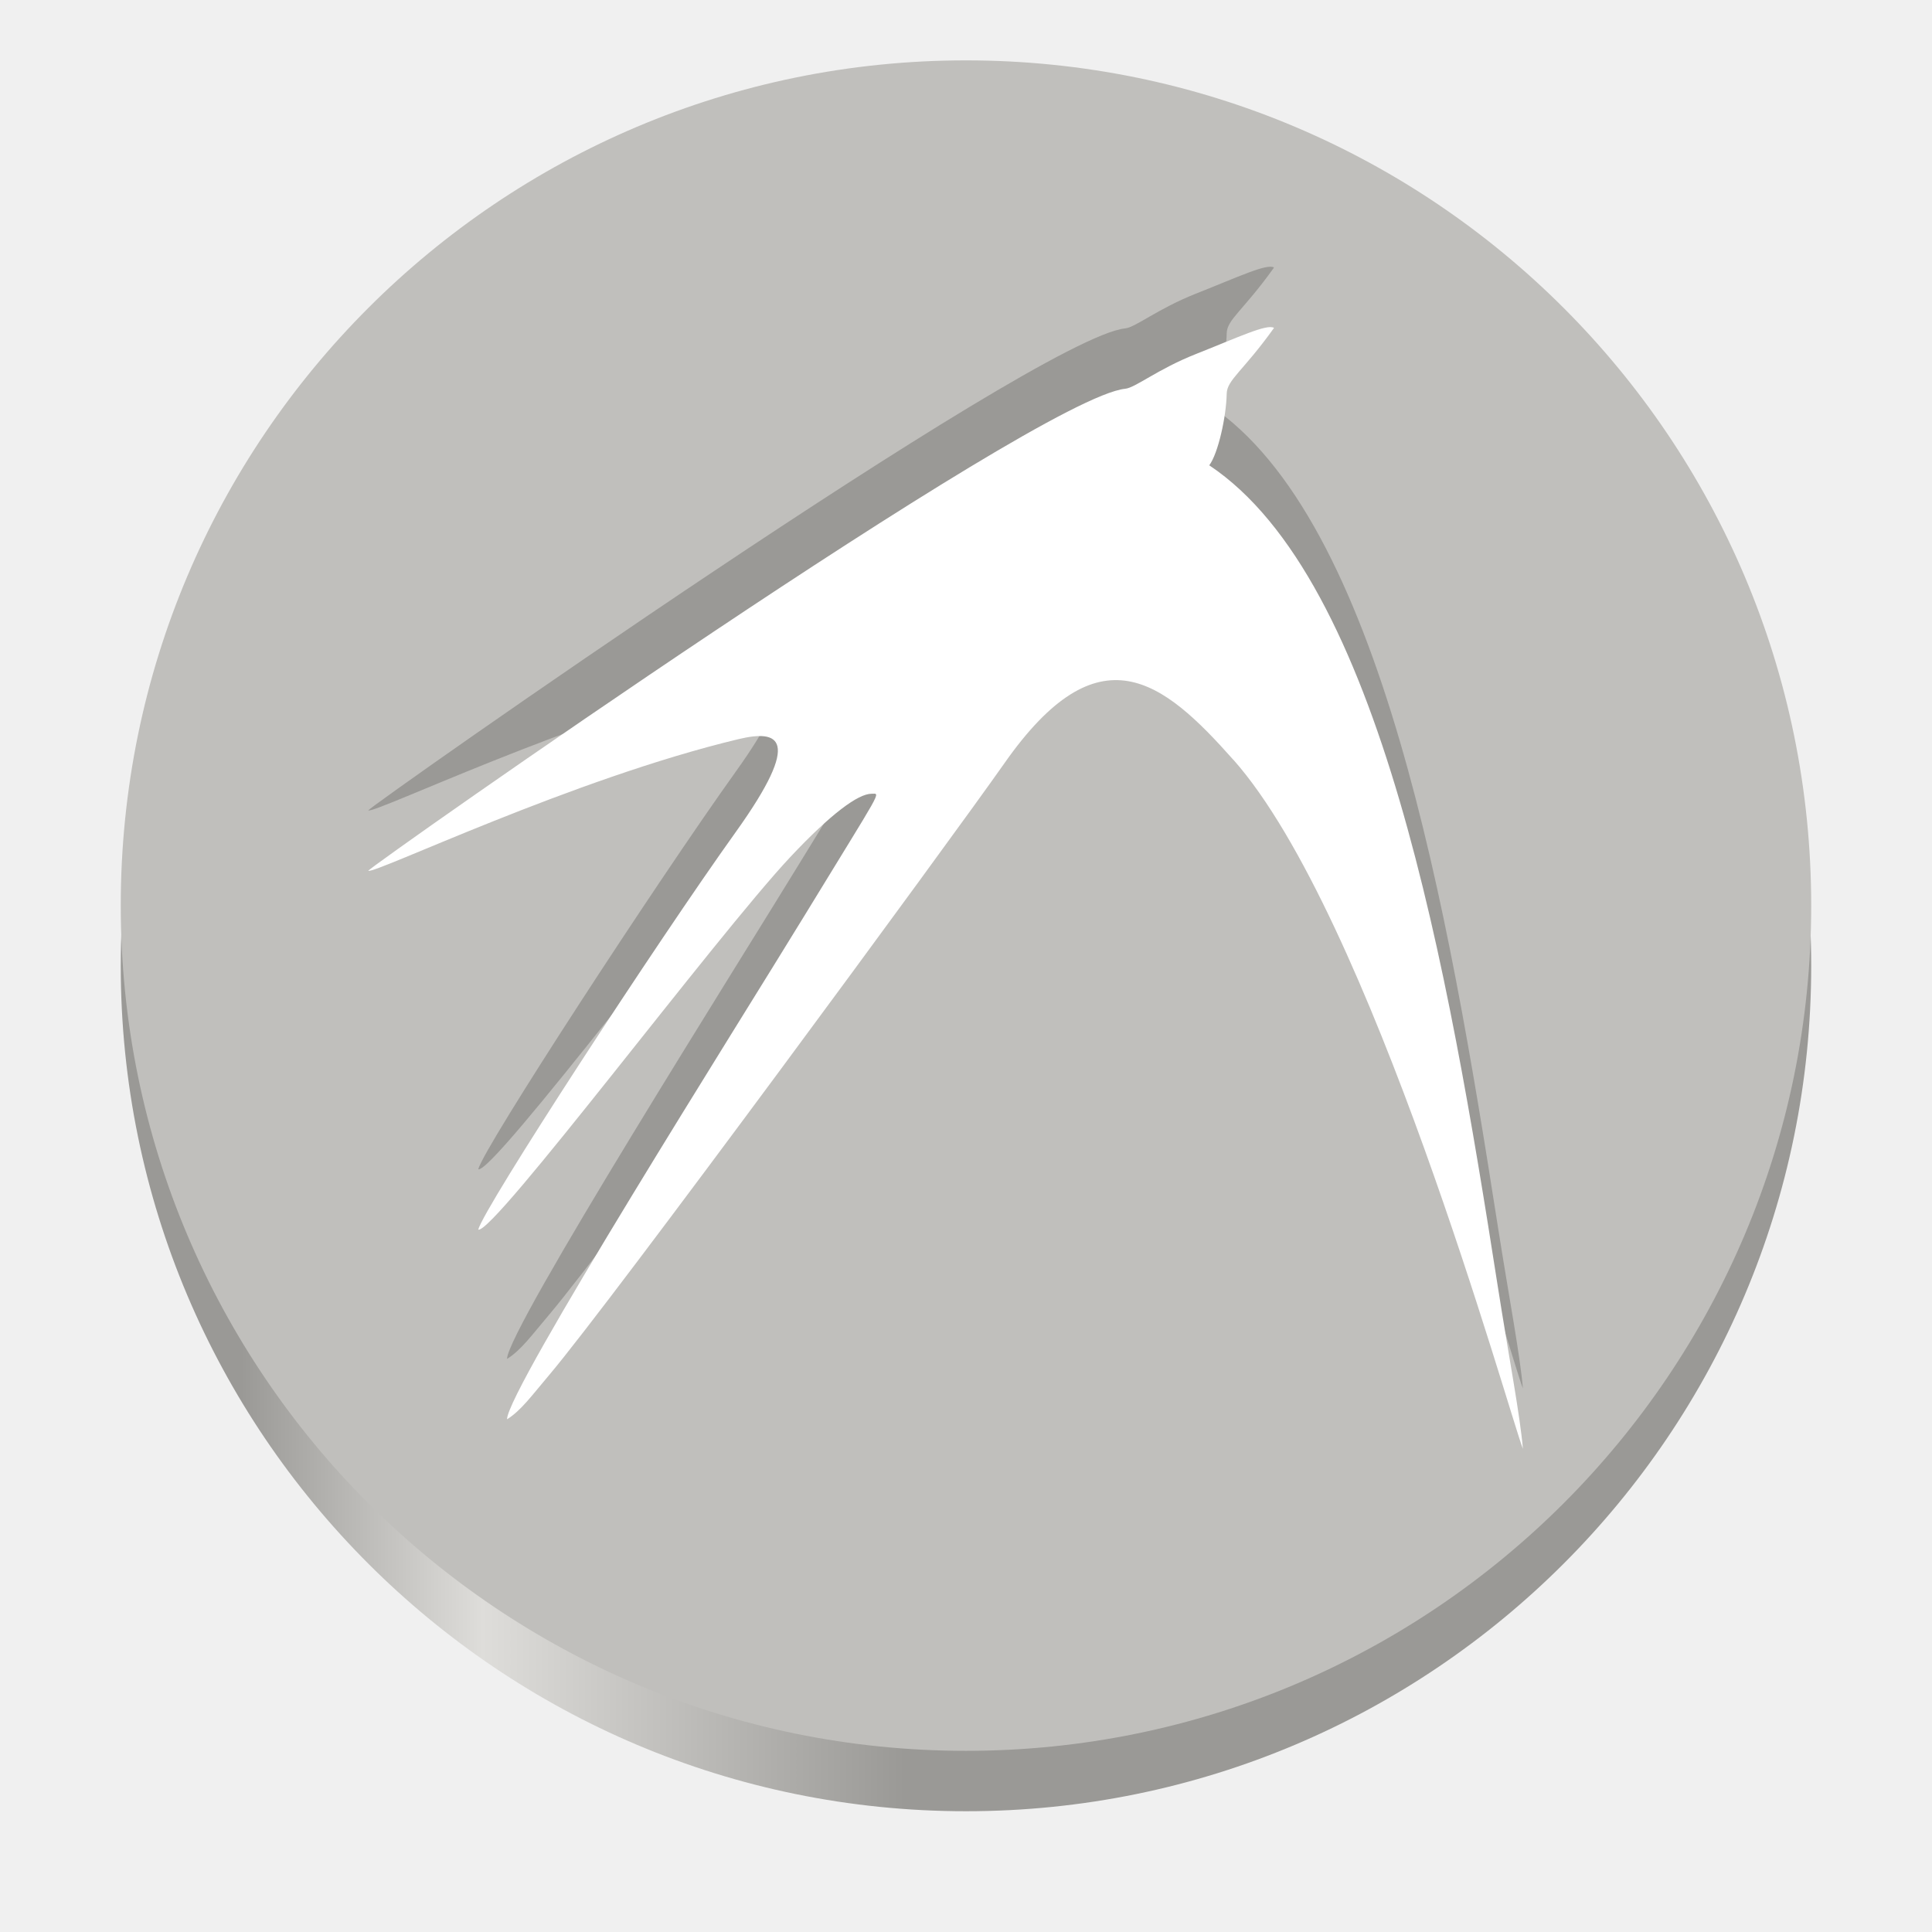
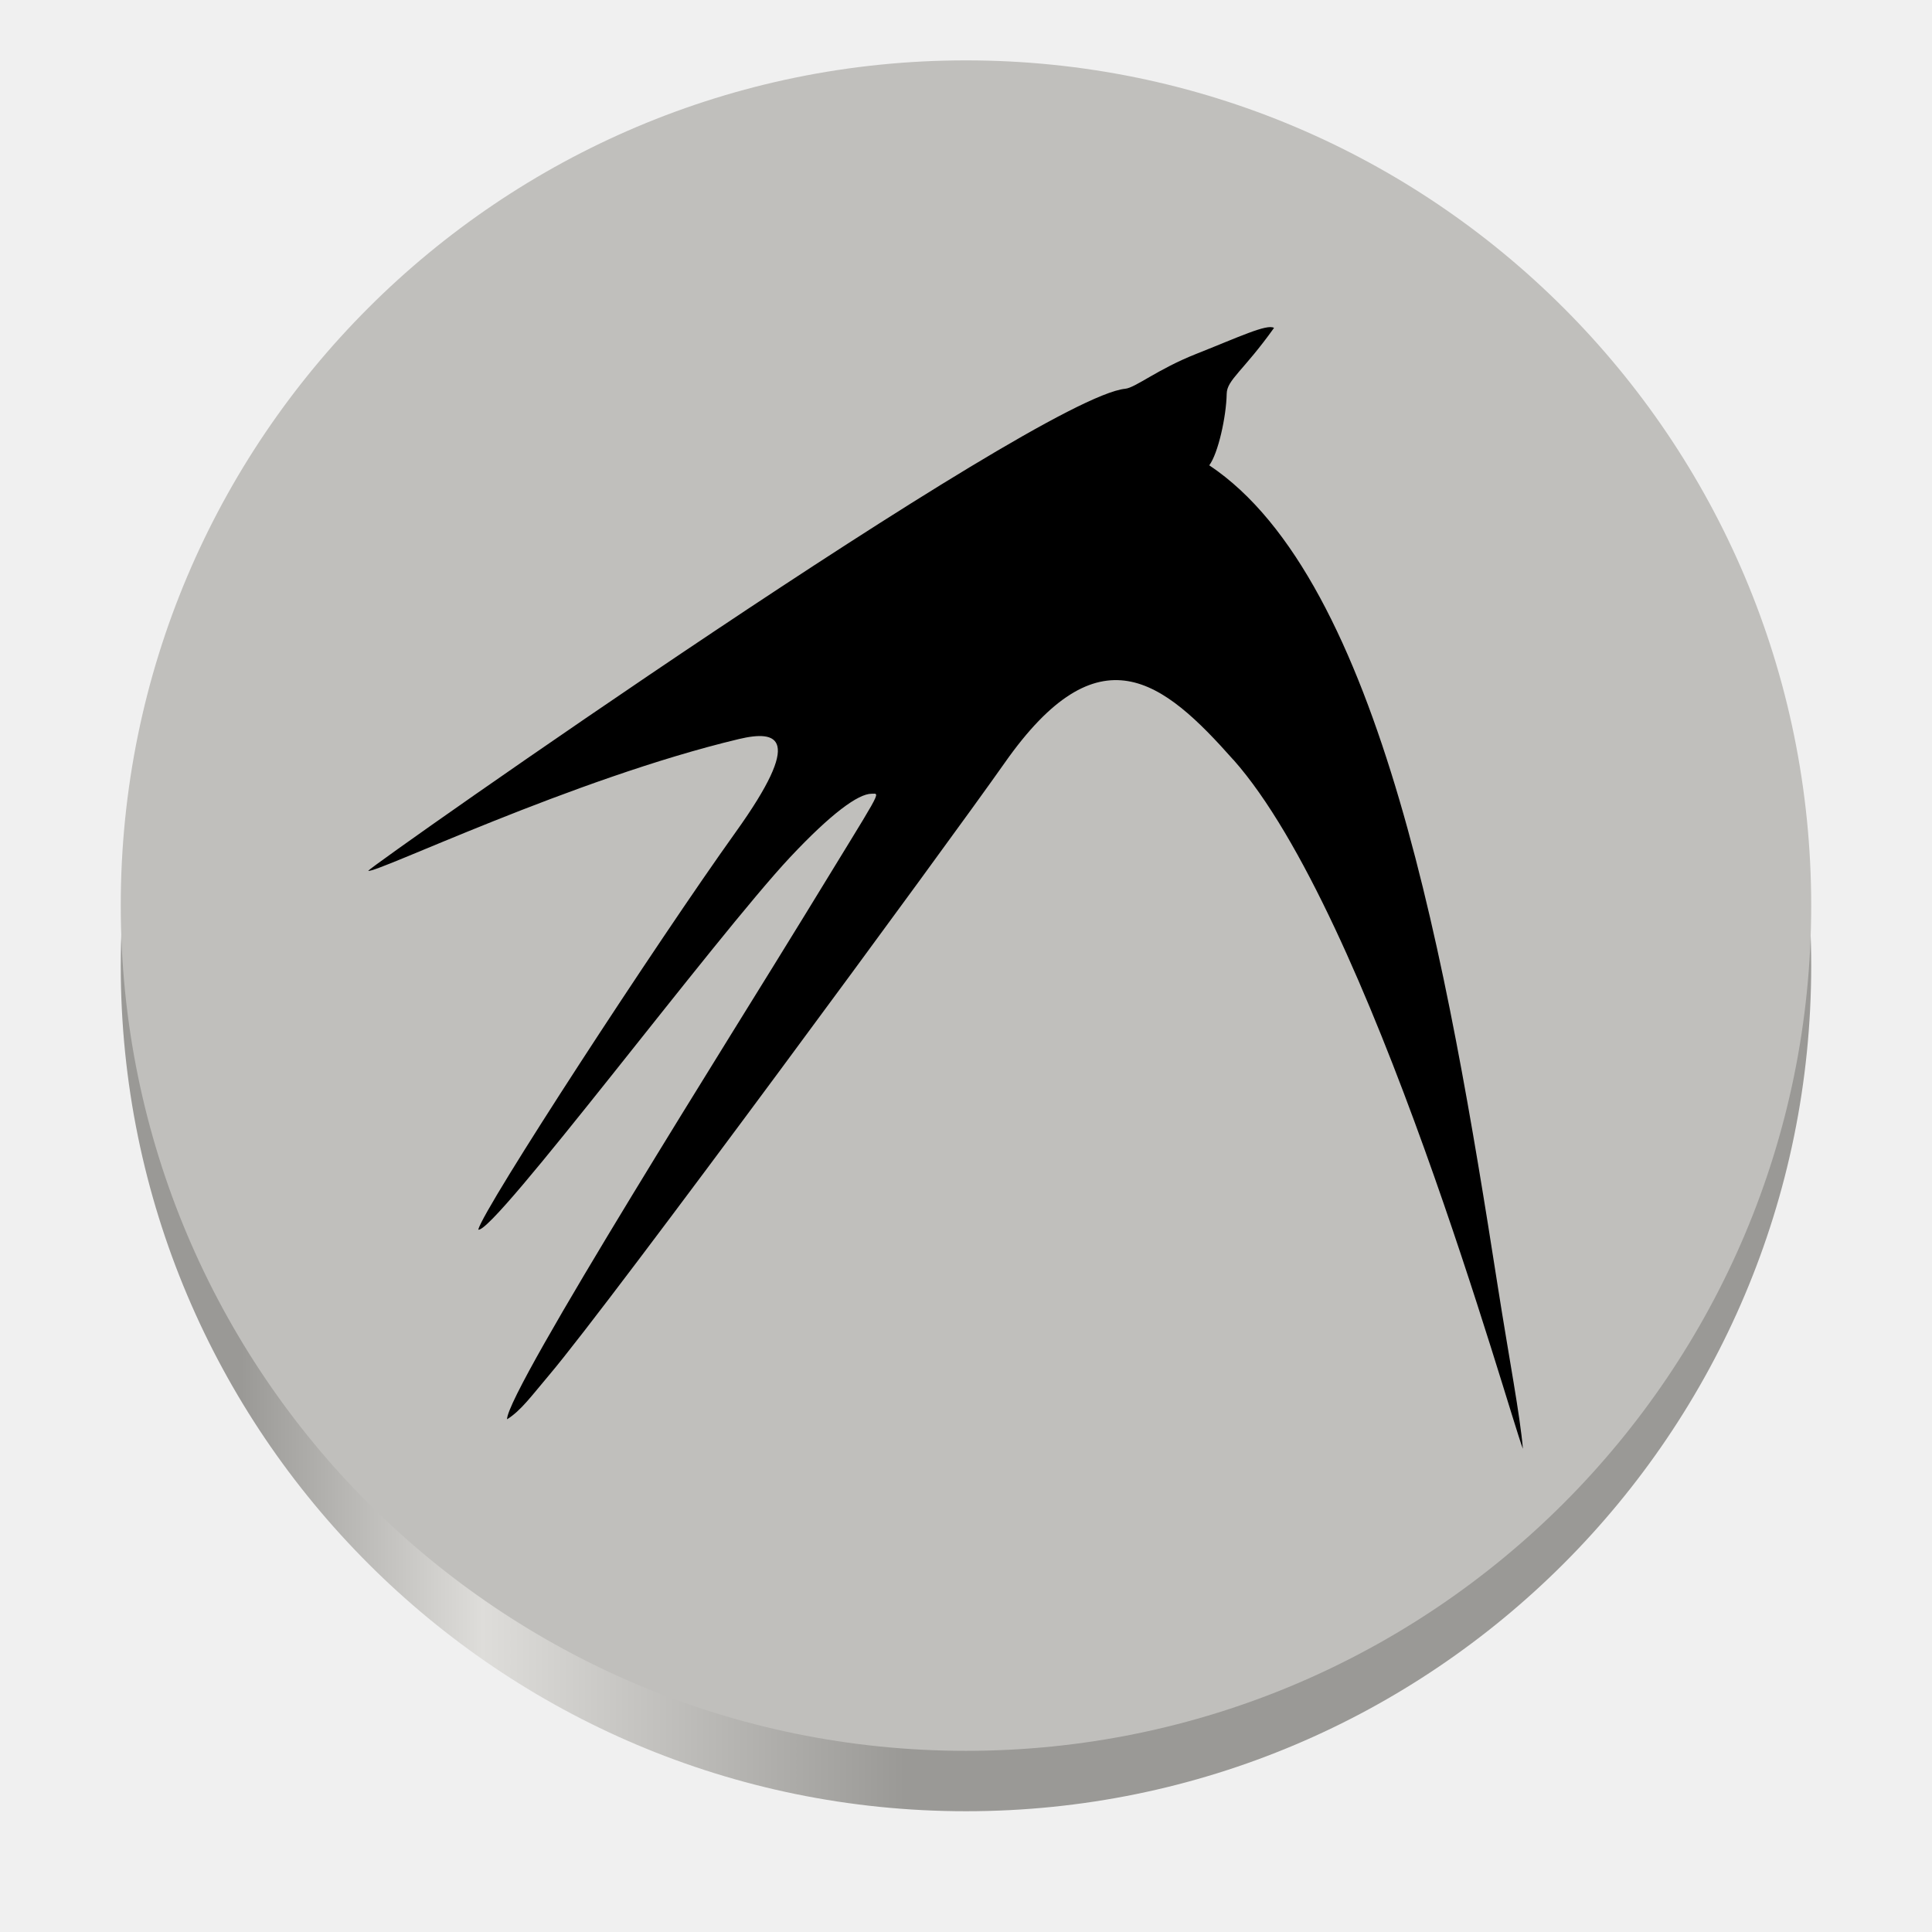
- <svg xmlns="http://www.w3.org/2000/svg" version="1.0" viewBox="0 0 32 32">
-   <defs>
+ <svg xmlns="http://www.w3.org/2000/svg" version="1.0" viewBox="0 0 32 32" id="svg27">
+   <defs id="defs15">
    <linearGradient id="a" x1="-50.45" x2="-50.45" y1="-.041" y2="-22.041" gradientUnits="userSpaceOnUse">
-       <stop stop-color="#9a9996" offset="0" />
-       <stop stop-color="#9a9996" offset=".071" />
-       <stop stop-color="#deddda" offset=".214" />
-       <stop stop-color="#9a9996" offset=".464" />
-       <stop stop-color="#9a9996" offset="1" />
+       <stop stop-color="#9a9996" offset="0" id="stop4" />
+       <stop stop-color="#9a9996" offset=".071" id="stop6" />
+       <stop stop-color="#deddda" offset=".214" id="stop8" />
+       <stop stop-color="#9a9996" offset=".464" id="stop10" />
+       <stop stop-color="#9a9996" offset="1" id="stop12" />
    </linearGradient>
  </defs>
-   <g transform="matrix(1.2727 0 0 1.2727 1.9478 -34.208)" stroke-width=".55">
-     <rect transform="matrix(0,-1,-1,0,0,0)" x="-50.45" y="-22.041" width="22" height="22" rx="11" ry="11" fill="url(#a)" />
-     <rect transform="matrix(0,-1,-1,0,0,0)" x="-49.664" y="-22.041" width="22" height="22" rx="11" ry="11" fill="#c0bfbc" />
+   <g transform="matrix(1.2727 0 0 1.2727 1.9478 -34.208)" stroke-width=".55" id="g21">
+     <rect transform="matrix(0,-1,-1,0,0,0)" x="-50.45" y="-22.041" width="22" height="22" rx="11" ry="11" fill="url(#a)" id="rect17" />
+     <rect transform="matrix(0,-1,-1,0,0,0)" x="-49.664" y="-22.041" width="22" height="22" rx="11" ry="11" fill="#c0bfbc" id="rect19" />
  </g>
-   <path d="m20.431 11.588c-1.172-1.323-2.229-2.178-3.792 0.05-0.931 1.326-6.515 8.923-7.54 10.133-0.298 0.352-0.472 0.596-0.701 0.737 3.6e-4 -0.481 3.857-6.589 4.937-8.359 1.297-2.126 1.255-2.002 1.1-2.002-0.22 9.5e-4 -0.666 0.325-1.346 1.049-1.24 1.323-4.914 6.247-5.168 6.171 0.088-0.358 2.962-4.765 4.267-6.588 1.125-1.572 0.695-1.691 0.05-1.538-2.747 0.655-6.033 2.239-6.139 2.182 0.04-0.082 11.065-7.835 12.538-7.984 0.171-0.017 0.533-0.323 1.178-0.578 0.7-0.277 1.171-0.501 1.287-0.43-0.511 0.716-0.78 0.86-0.784 1.091-0.007 0.378-0.142 0.99-0.289 1.185 2.849 1.898 3.961 8.37 4.775 13.575 0.194 1.236 0.374 2.163 0.42 2.715-0.24-0.619-2.519-8.843-4.794-11.412z" fill="#9a9996" />
-   <path d="m20.431 12.588c-1.172-1.323-2.229-2.178-3.792 0.05-0.931 1.326-6.515 8.923-7.54 10.133-0.298 0.352-0.472 0.596-0.701 0.737 3.6e-4 -0.481 3.857-6.589 4.937-8.359 1.297-2.126 1.255-2.002 1.1-2.002-0.22 9.5e-4 -0.666 0.325-1.346 1.049-1.24 1.323-4.914 6.247-5.168 6.171 0.088-0.358 2.962-4.765 4.267-6.588 1.125-1.572 0.695-1.691 0.05-1.538-2.747 0.655-6.033 2.239-6.139 2.182 0.04-0.082 11.065-7.835 12.538-7.984 0.171-0.017 0.533-0.323 1.178-0.578 0.7-0.277 1.171-0.501 1.287-0.43-0.511 0.716-0.78 0.86-0.784 1.091-0.007 0.378-0.142 0.99-0.289 1.185 2.849 1.898 3.961 8.37 4.775 13.575 0.194 1.236 0.374 2.163 0.42 2.715-0.24-0.619-2.519-8.843-4.794-11.412z" fill="#fff" />
+   <path d="m20.431 12.588c-1.172-1.323-2.229-2.178-3.792 0.05-0.931 1.326-6.515 8.923-7.54 10.133-0.298 0.352-0.472 0.596-0.701 0.737 3.6e-4 -0.481 3.857-6.589 4.937-8.359 1.297-2.126 1.255-2.002 1.1-2.002-0.22 9.5e-4 -0.666 0.325-1.346 1.049-1.24 1.323-4.914 6.247-5.168 6.171 0.088-0.358 2.962-4.765 4.267-6.588 1.125-1.572 0.695-1.691 0.05-1.538-2.747 0.655-6.033 2.239-6.139 2.182 0.04-0.082 11.065-7.835 12.538-7.984 0.171-0.017 0.533-0.323 1.178-0.578 0.7-0.277 1.171-0.501 1.287-0.43-0.511 0.716-0.78 0.86-0.784 1.091-0.007 0.378-0.142 0.99-0.289 1.185 2.849 1.898 3.961 8.37 4.775 13.575 0.194 1.236 0.374 2.163 0.42 2.715-0.24-0.619-2.519-8.843-4.794-11.412z" fill="#fff" id="path25" style="fill:#000000" />
</svg>
